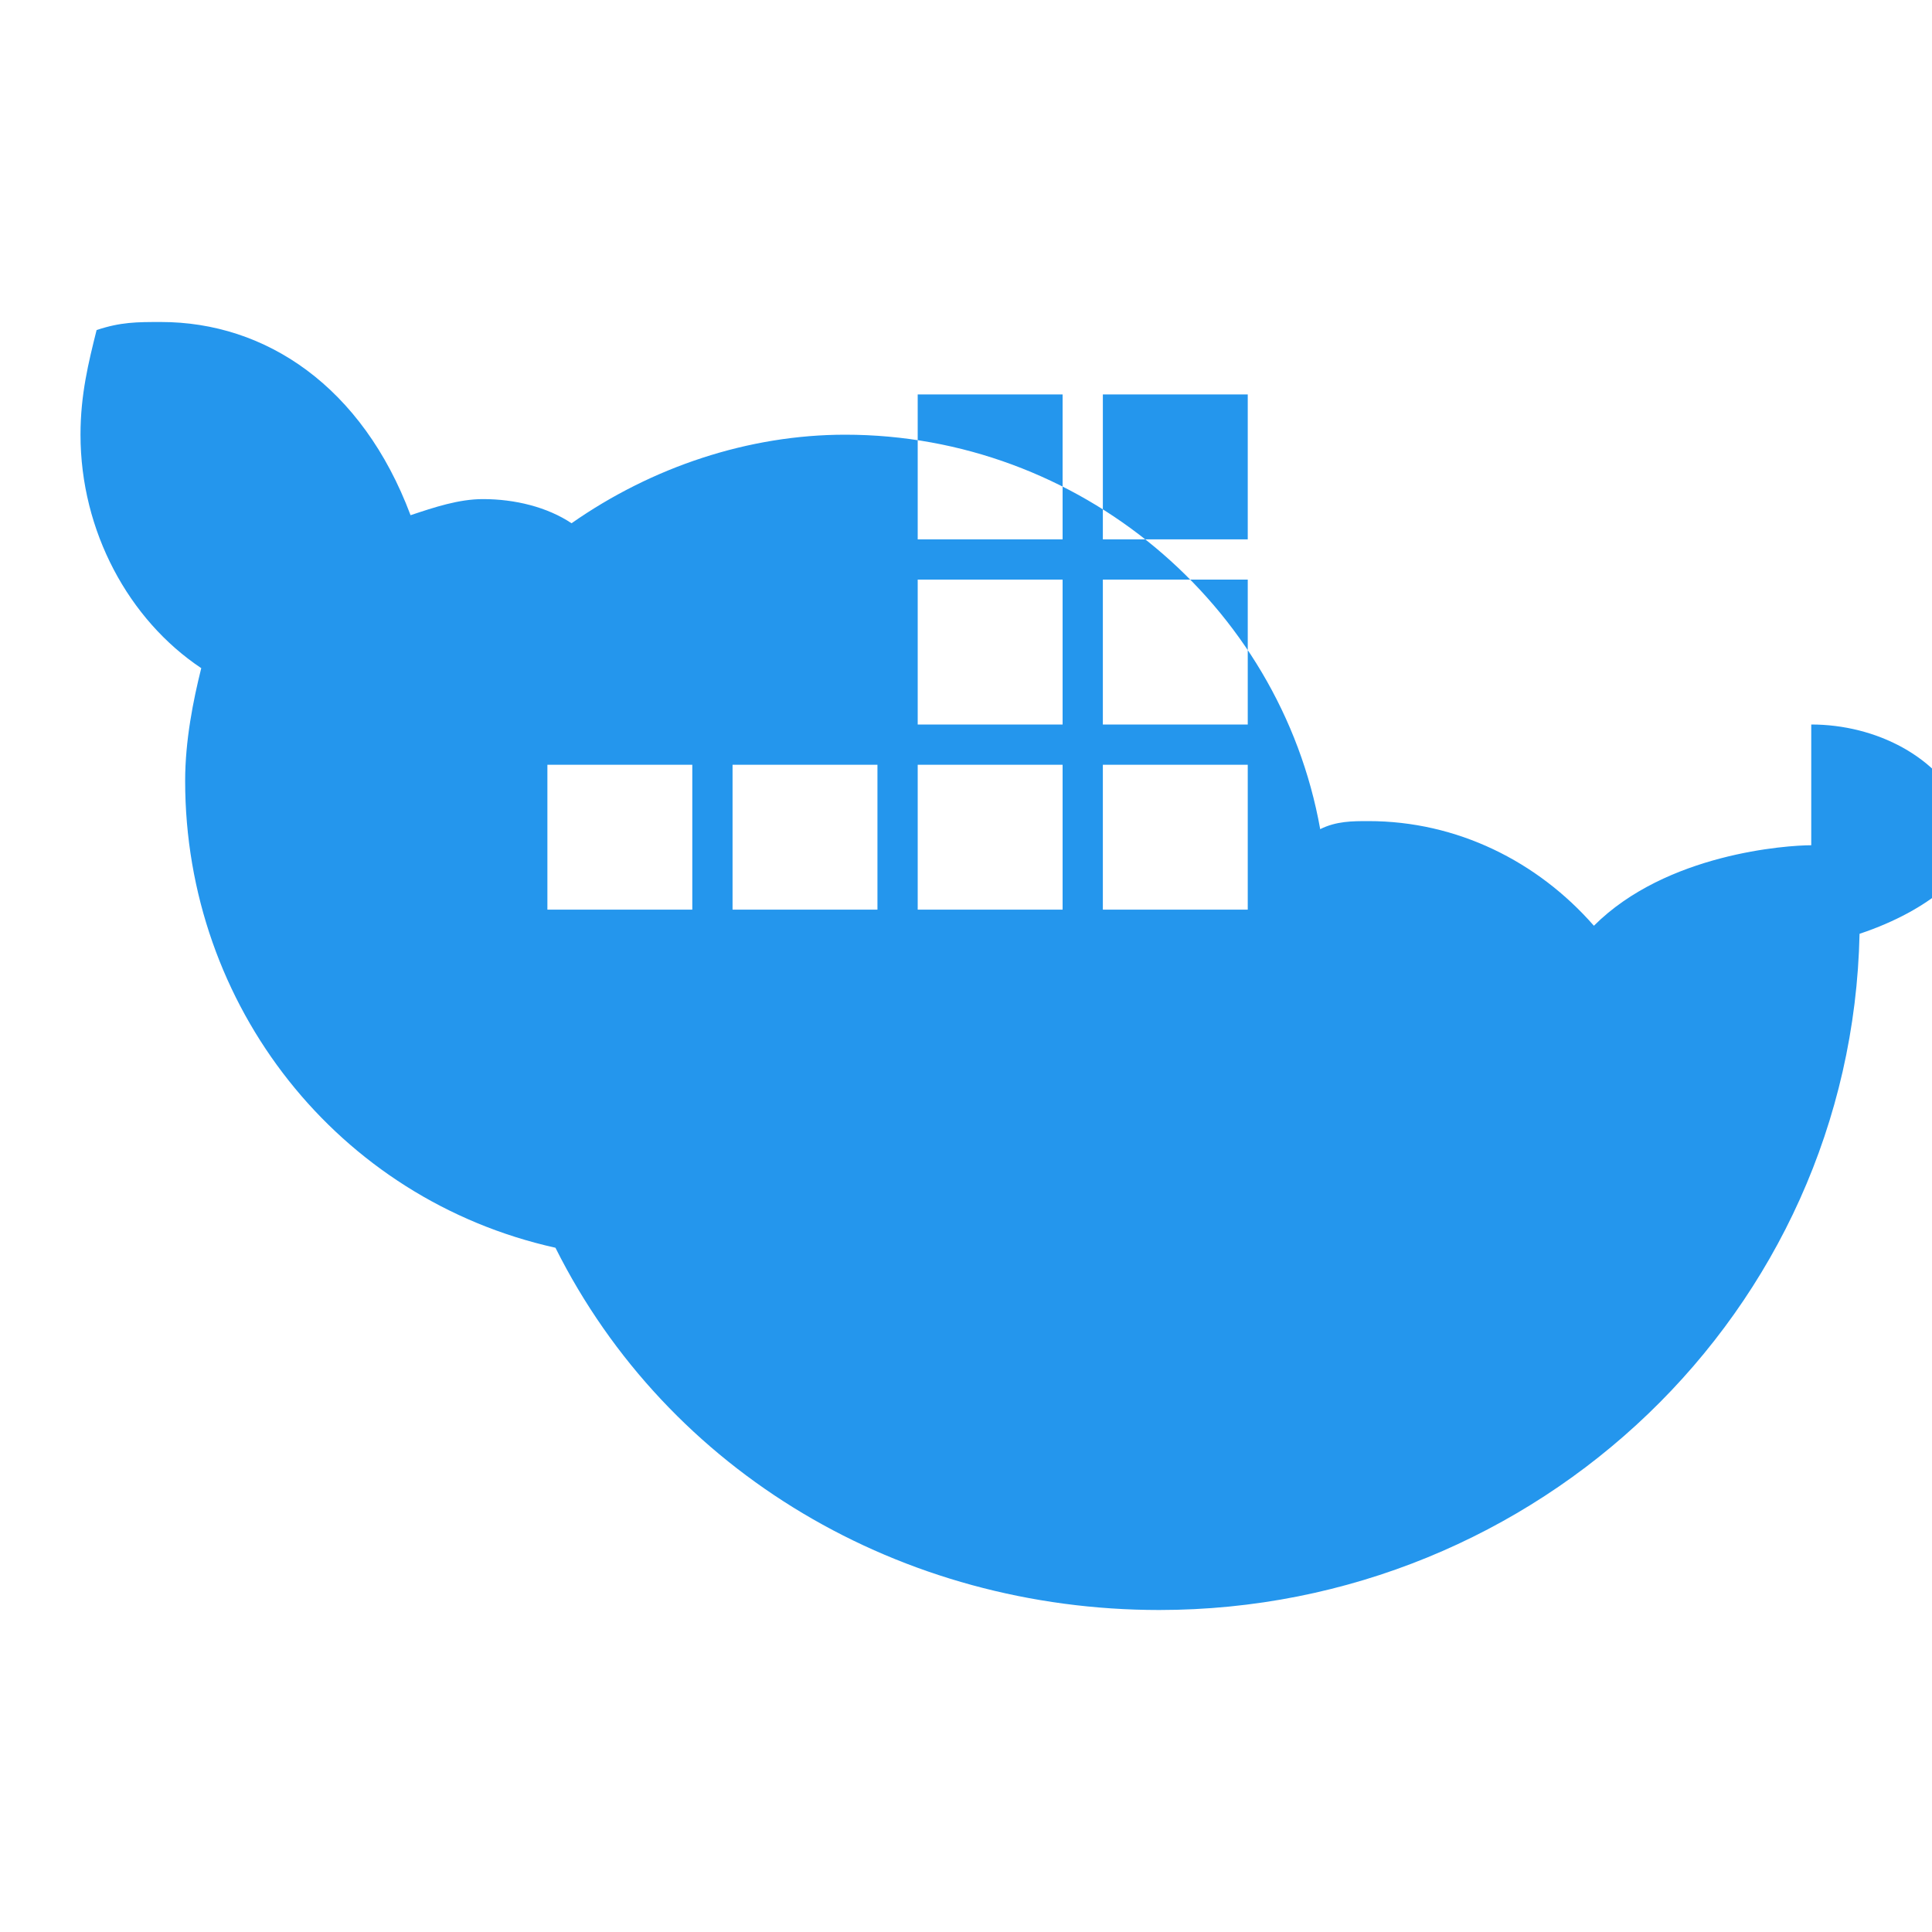
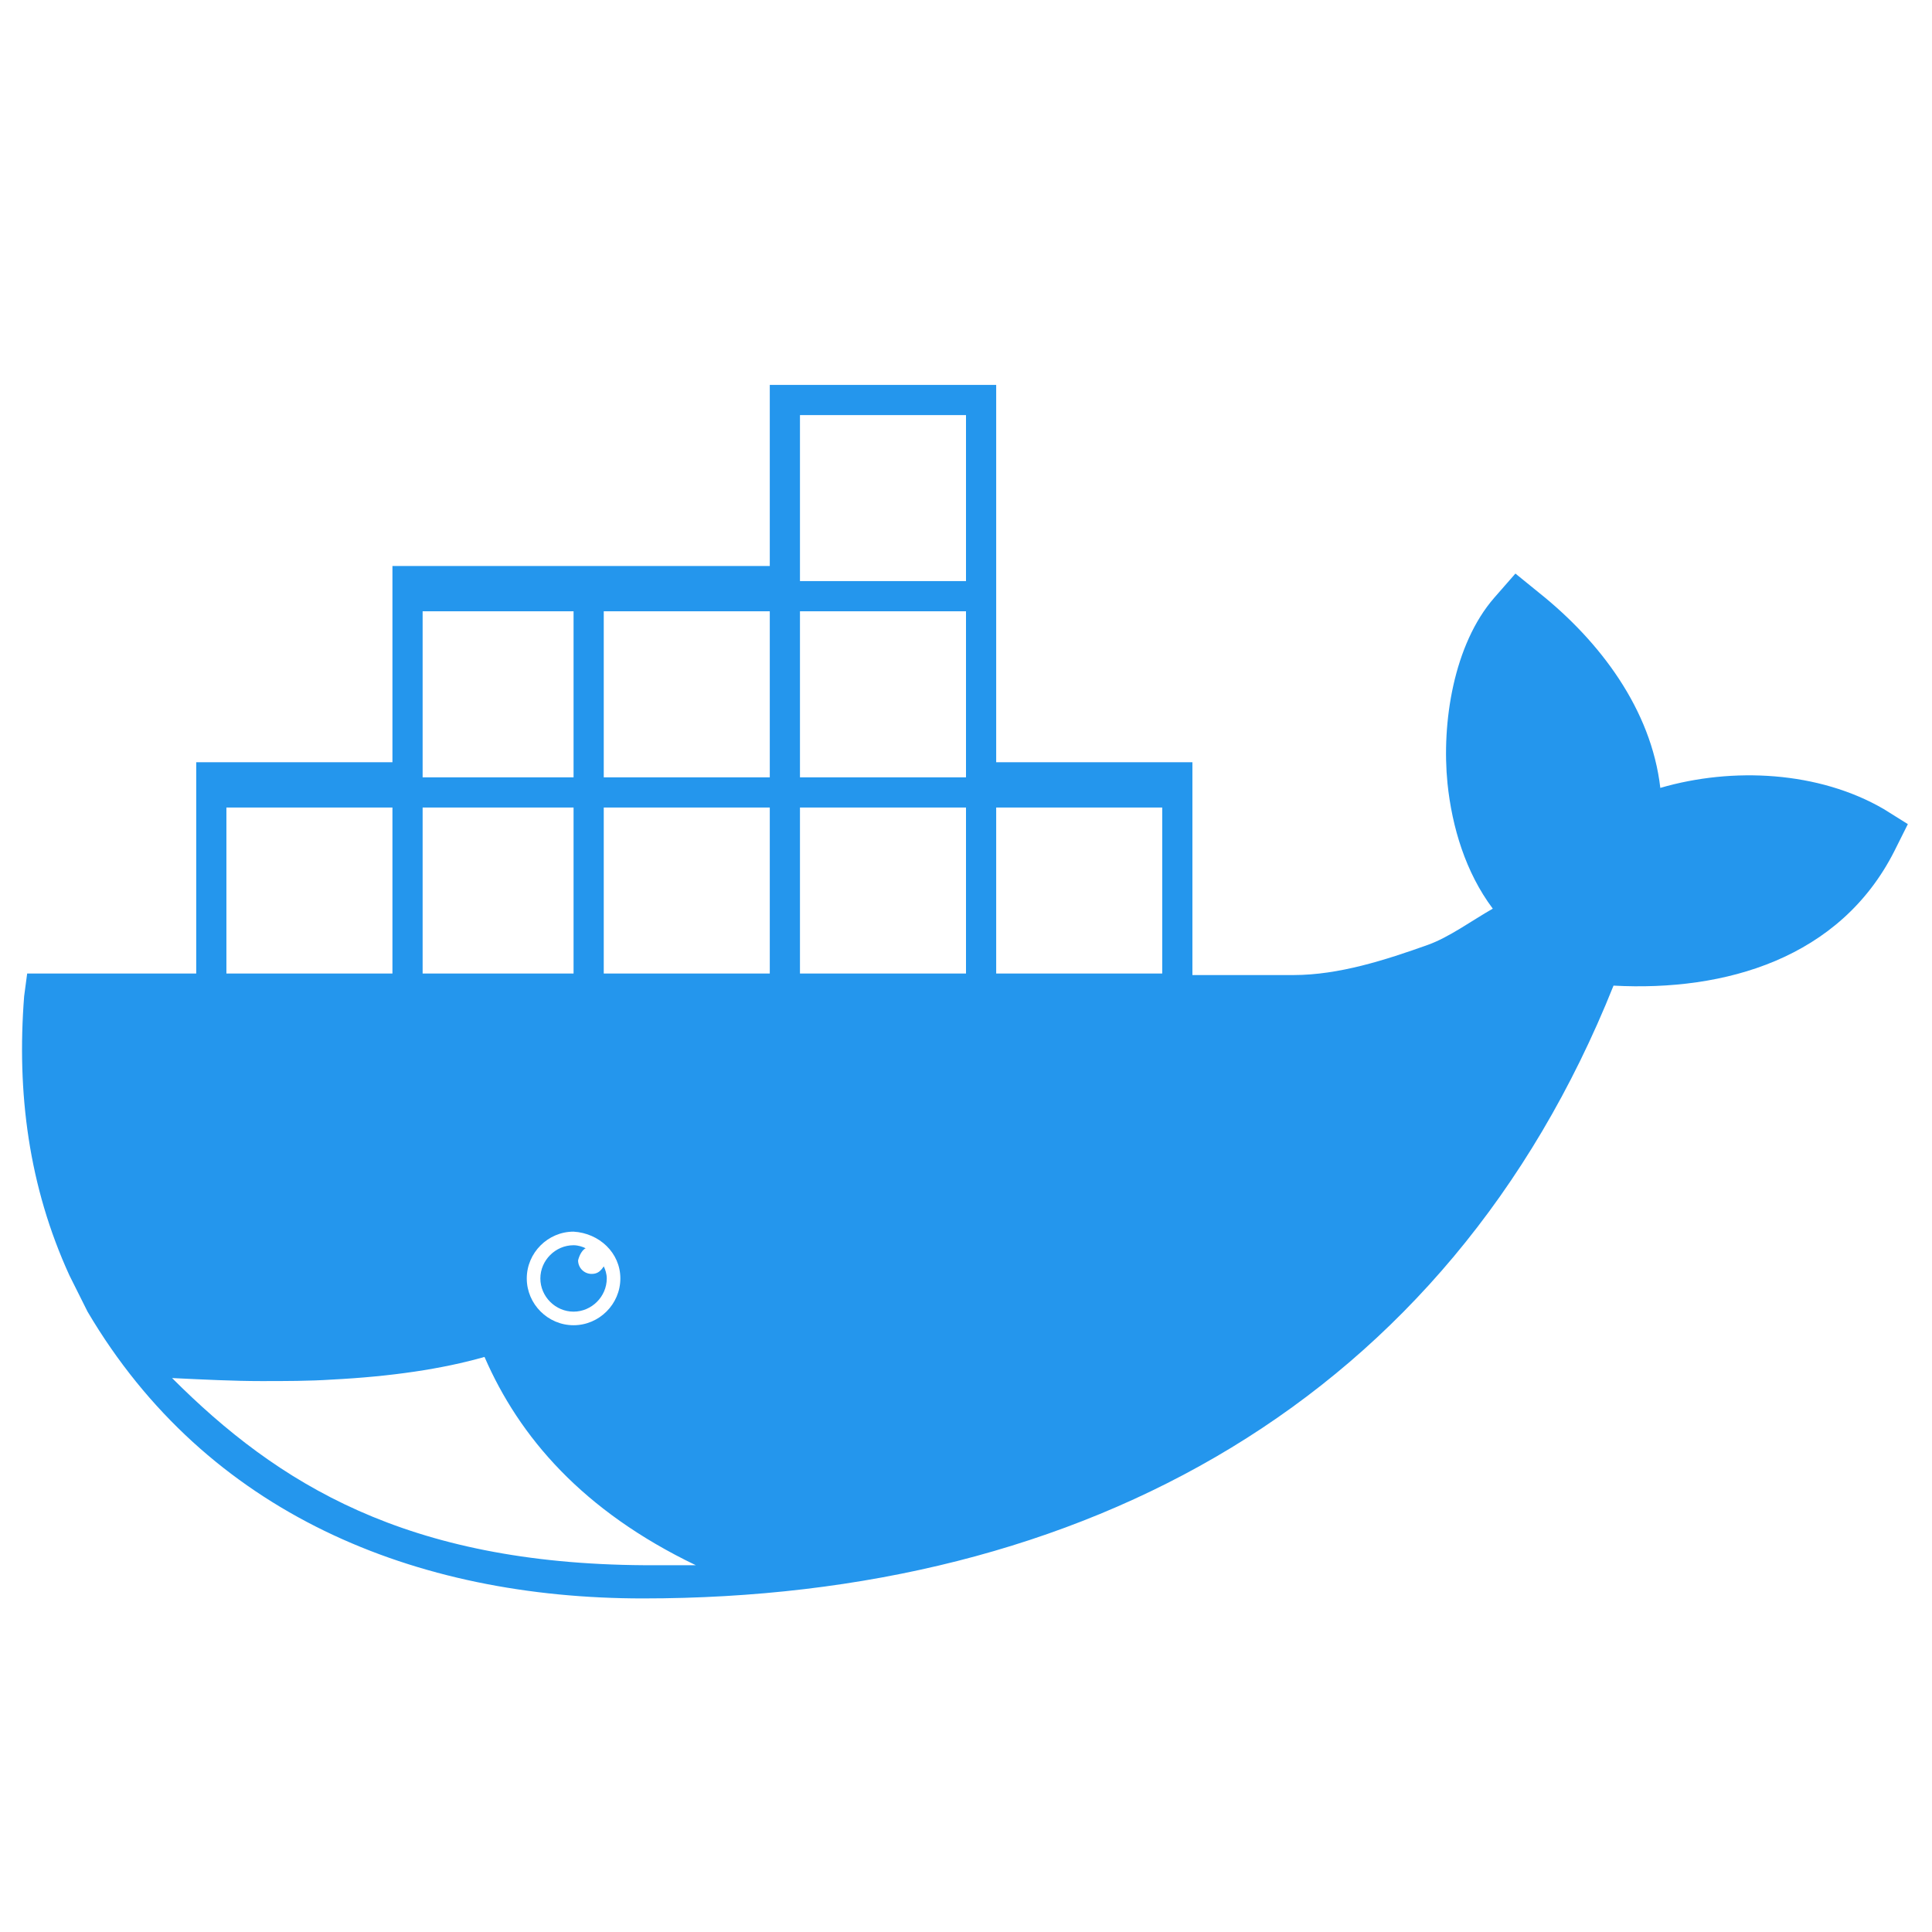
- <svg xmlns="http://www.w3.org/2000/svg" viewBox="0 0 24 24" width="48" height="48">
-   <path fill="#2496ED" d="M22.5 10.5c-.3 0-1.8.1-2.7 1-.7-.8-1.7-1.3-2.8-1.3-.2 0-.4 0-.6.1-.5-2.8-3-4.9-5.9-4.9-1.2 0-2.4.4-3.4 1.1-.3-.2-.7-.3-1.1-.3-.3 0-.6.1-.9.2C4.5 4.8 3.3 4 2 4c-.3 0-.5 0-.8.1-.1.4-.2.8-.2 1.3 0 1.2.6 2.3 1.5 2.9-.1.4-.2.9-.2 1.4 0 2.8 1.9 5.2 4.6 5.8 1.4 2.8 4.3 4.5 7.5 4.5 4.7 0 8.6-3.7 8.7-8.4.9-.3 1.4-.8 1.4-1.1 0-.1 0-.3-.1-.4-.3-.7-1.1-1.1-1.9-1.1zm-8.8-3.3h1.8v1.8h-1.8V7.2zm0 2.3h1.8v1.8h-1.8V9.5zm-2.3-2.3h1.8v1.8h-1.8V7.2zm0 2.3h1.8v1.8h-1.8V9.5zm-2.3 0h1.8v1.8H9.1V9.5zm-2.3 0h1.8v1.8H6.8V9.5zm6.9-4.6h1.8v1.8h-1.8V4.9zm-2.3 0h1.8v1.8h-1.8V4.9z" />
+ <svg xmlns="http://www.w3.org/2000/svg" viewBox="0 20 128 85" width="48" height="48">
+   <path fill="#2496ED" d="M124.8 52.1c-4.3-2.5-10-2.8-14.8-1.4-.6-5.2-4-9.7-8-12.9l-1.6-1.3-1.4 1.6c-2.7 3.1-3.5 8.3-3.1 12.3.3 2.9 1.2 5.9 3 8.3-1.4.8-2.9 1.9-4.3 2.4-2.8 1-5.9 2-8.9 2H79V49H66V24H51v12H26v13H13v14H1.8l-.2 1.5c-.5 6.4.3 12.6 3 18.5l1.1 2.2.1.2c7.9 13.4 21.7 19 36.8 19 29.2 0 53.3-13.1 64.3-40.6 7.4.4 15-1.8 18.6-8.9l.9-1.8-1.6-1zM28 39h10v11H28V39zm13.1 44.2c0 1.7-1.4 3.1-3.1 3.1-1.7 0-3.1-1.4-3.1-3.1 0-1.7 1.4-3.1 3.1-3.1 1.7.1 3.1 1.4 3.1 3.1zM28 52h10v11H28V52zm-13 0h11v11H15V52zm27.7 50.2c-15.8-.1-24.3-5.4-31.3-12.4 2.1.1 4.1.2 5.9.2 1.6 0 3.2 0 4.7-.1 3.9-.2 7.3-.7 10.1-1.5 2.3 5.3 6.5 10.2 14 13.8h-3.4zM51 63H40V52h11v11zm0-13H40V39h11v11zm13 13H53V52h11v11zm0-13H53V39h11v11zm0-13H53V26h11v11zm13 26H66V52h11v11zM38.8 81.2c-.2-.1-.5-.2-.8-.2-1.2 0-2.2 1-2.2 2.2 0 1.2 1 2.2 2.2 2.2s2.2-1 2.2-2.2c0-.3-.1-.6-.2-.8-.2.3-.4.5-.8.5-.5 0-.9-.4-.9-.9.1-.4.3-.7.5-.8z" />
</svg>
